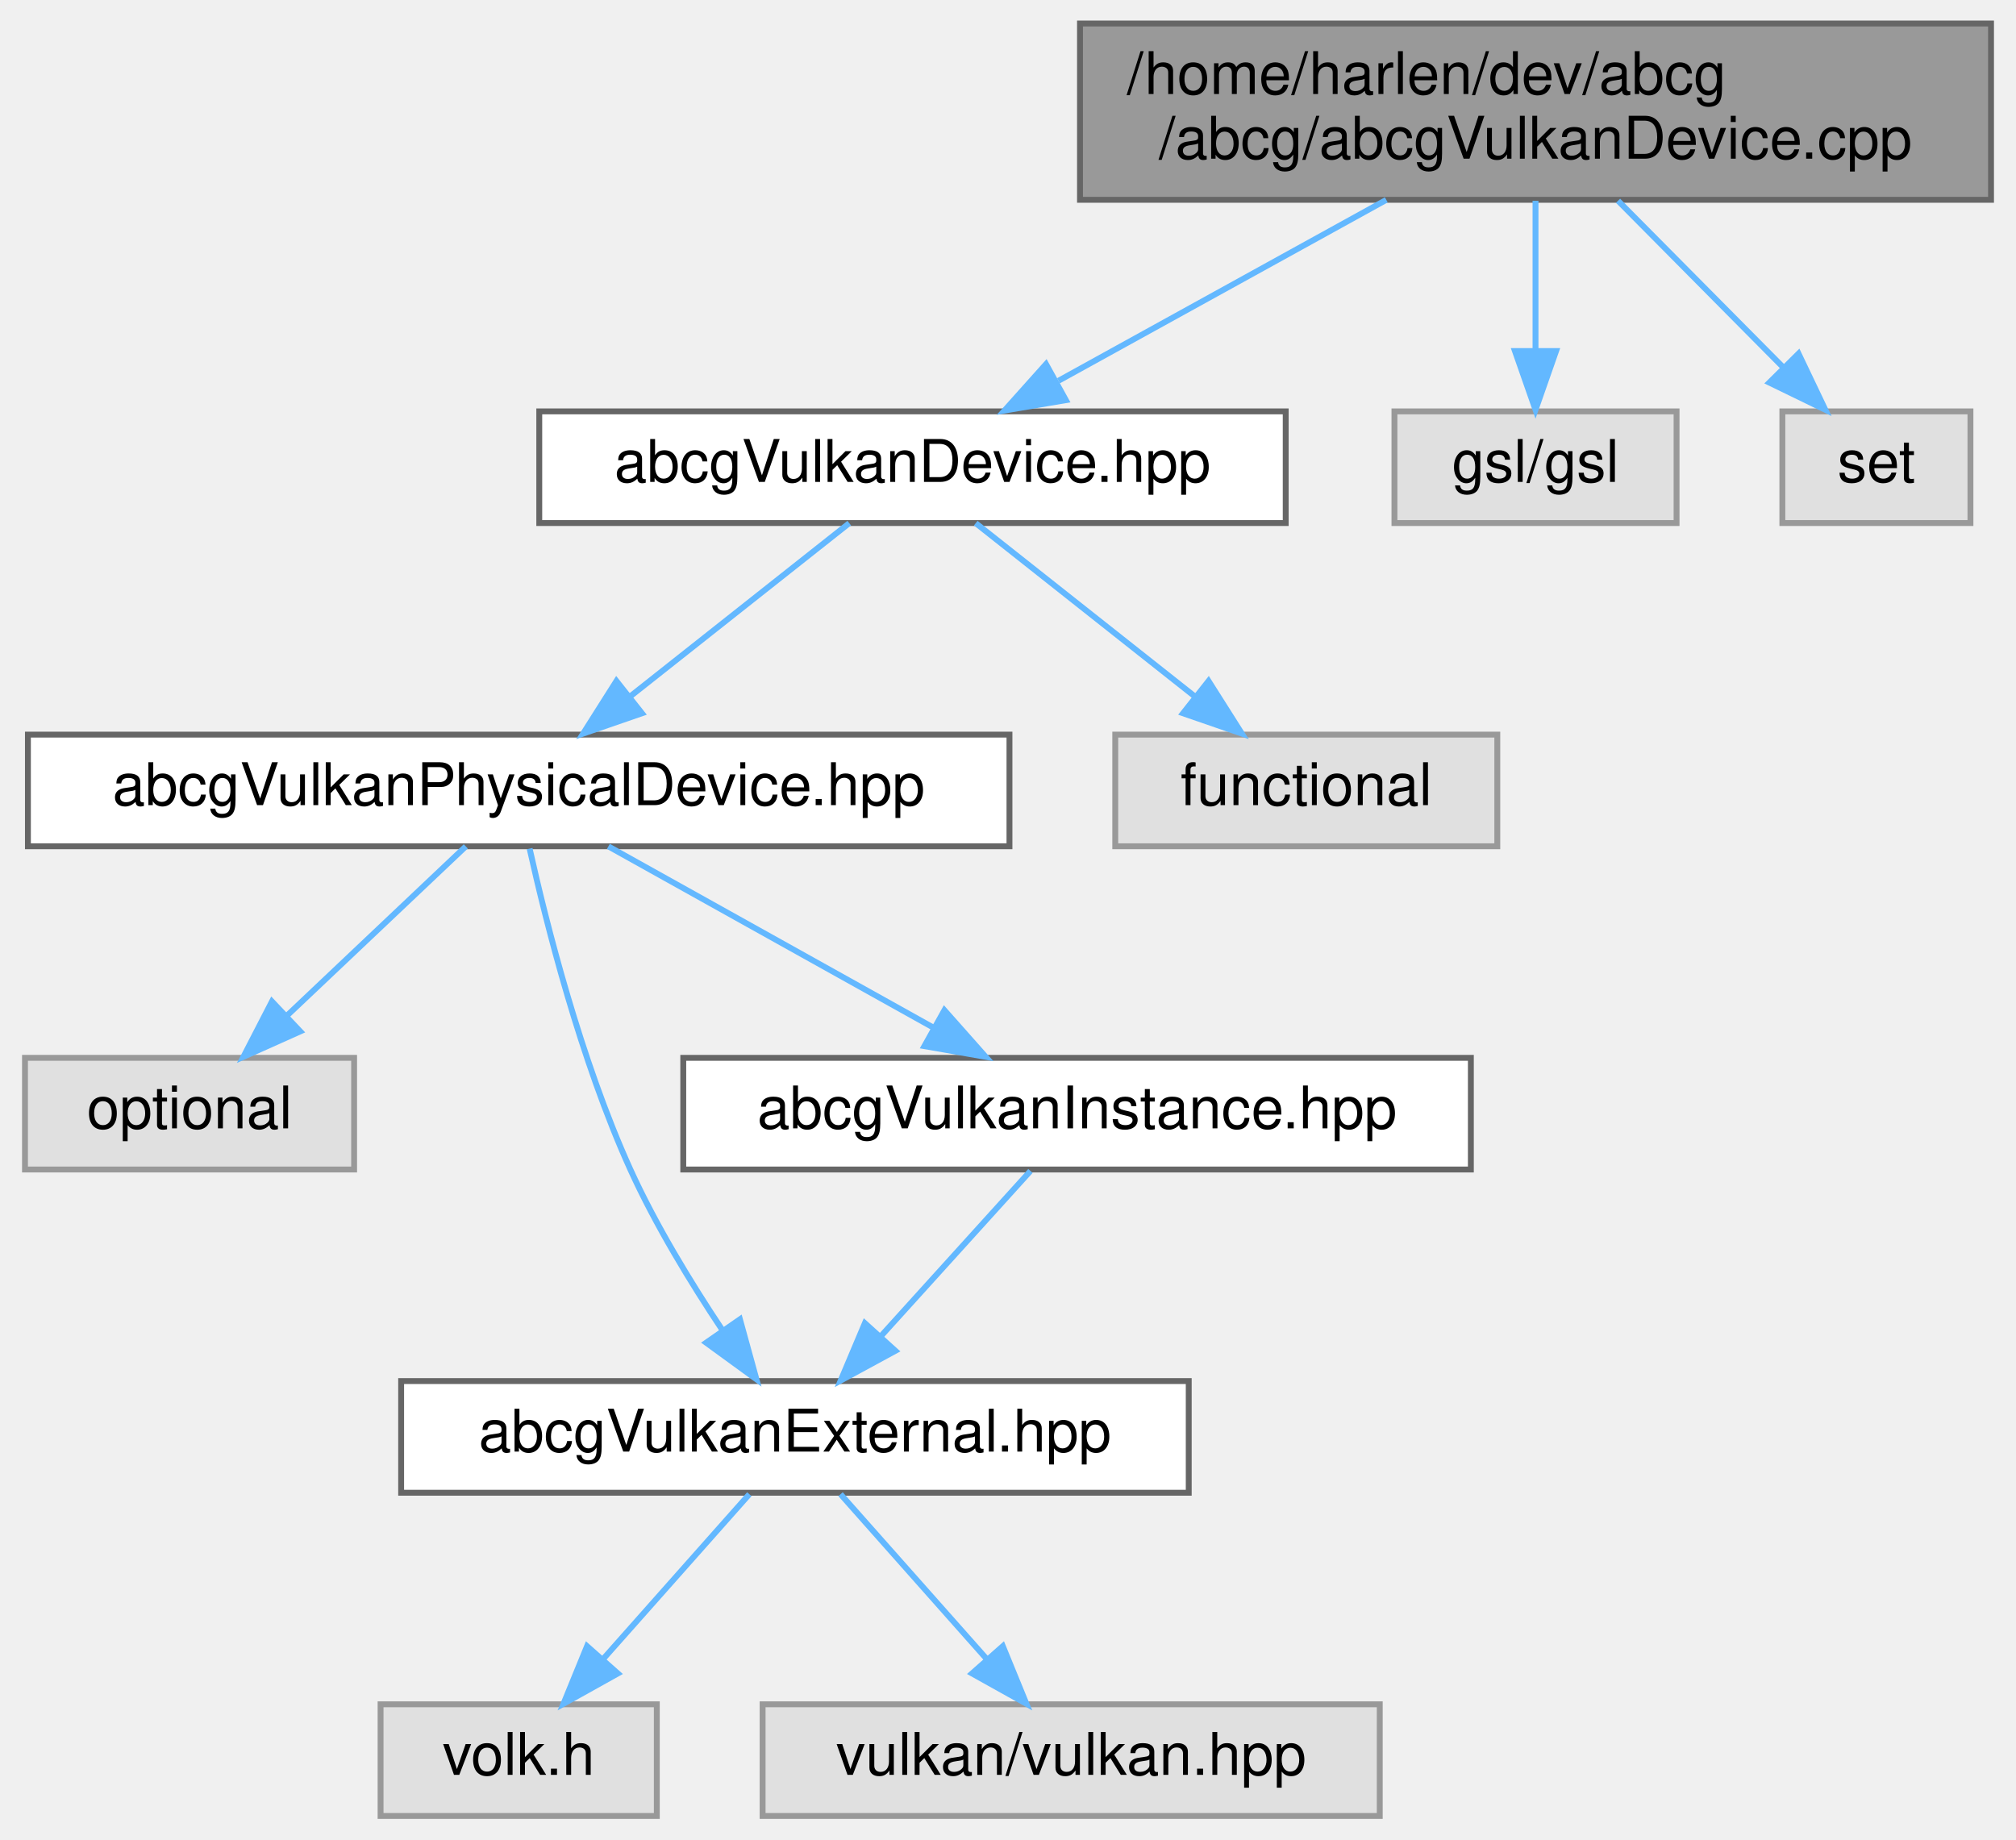
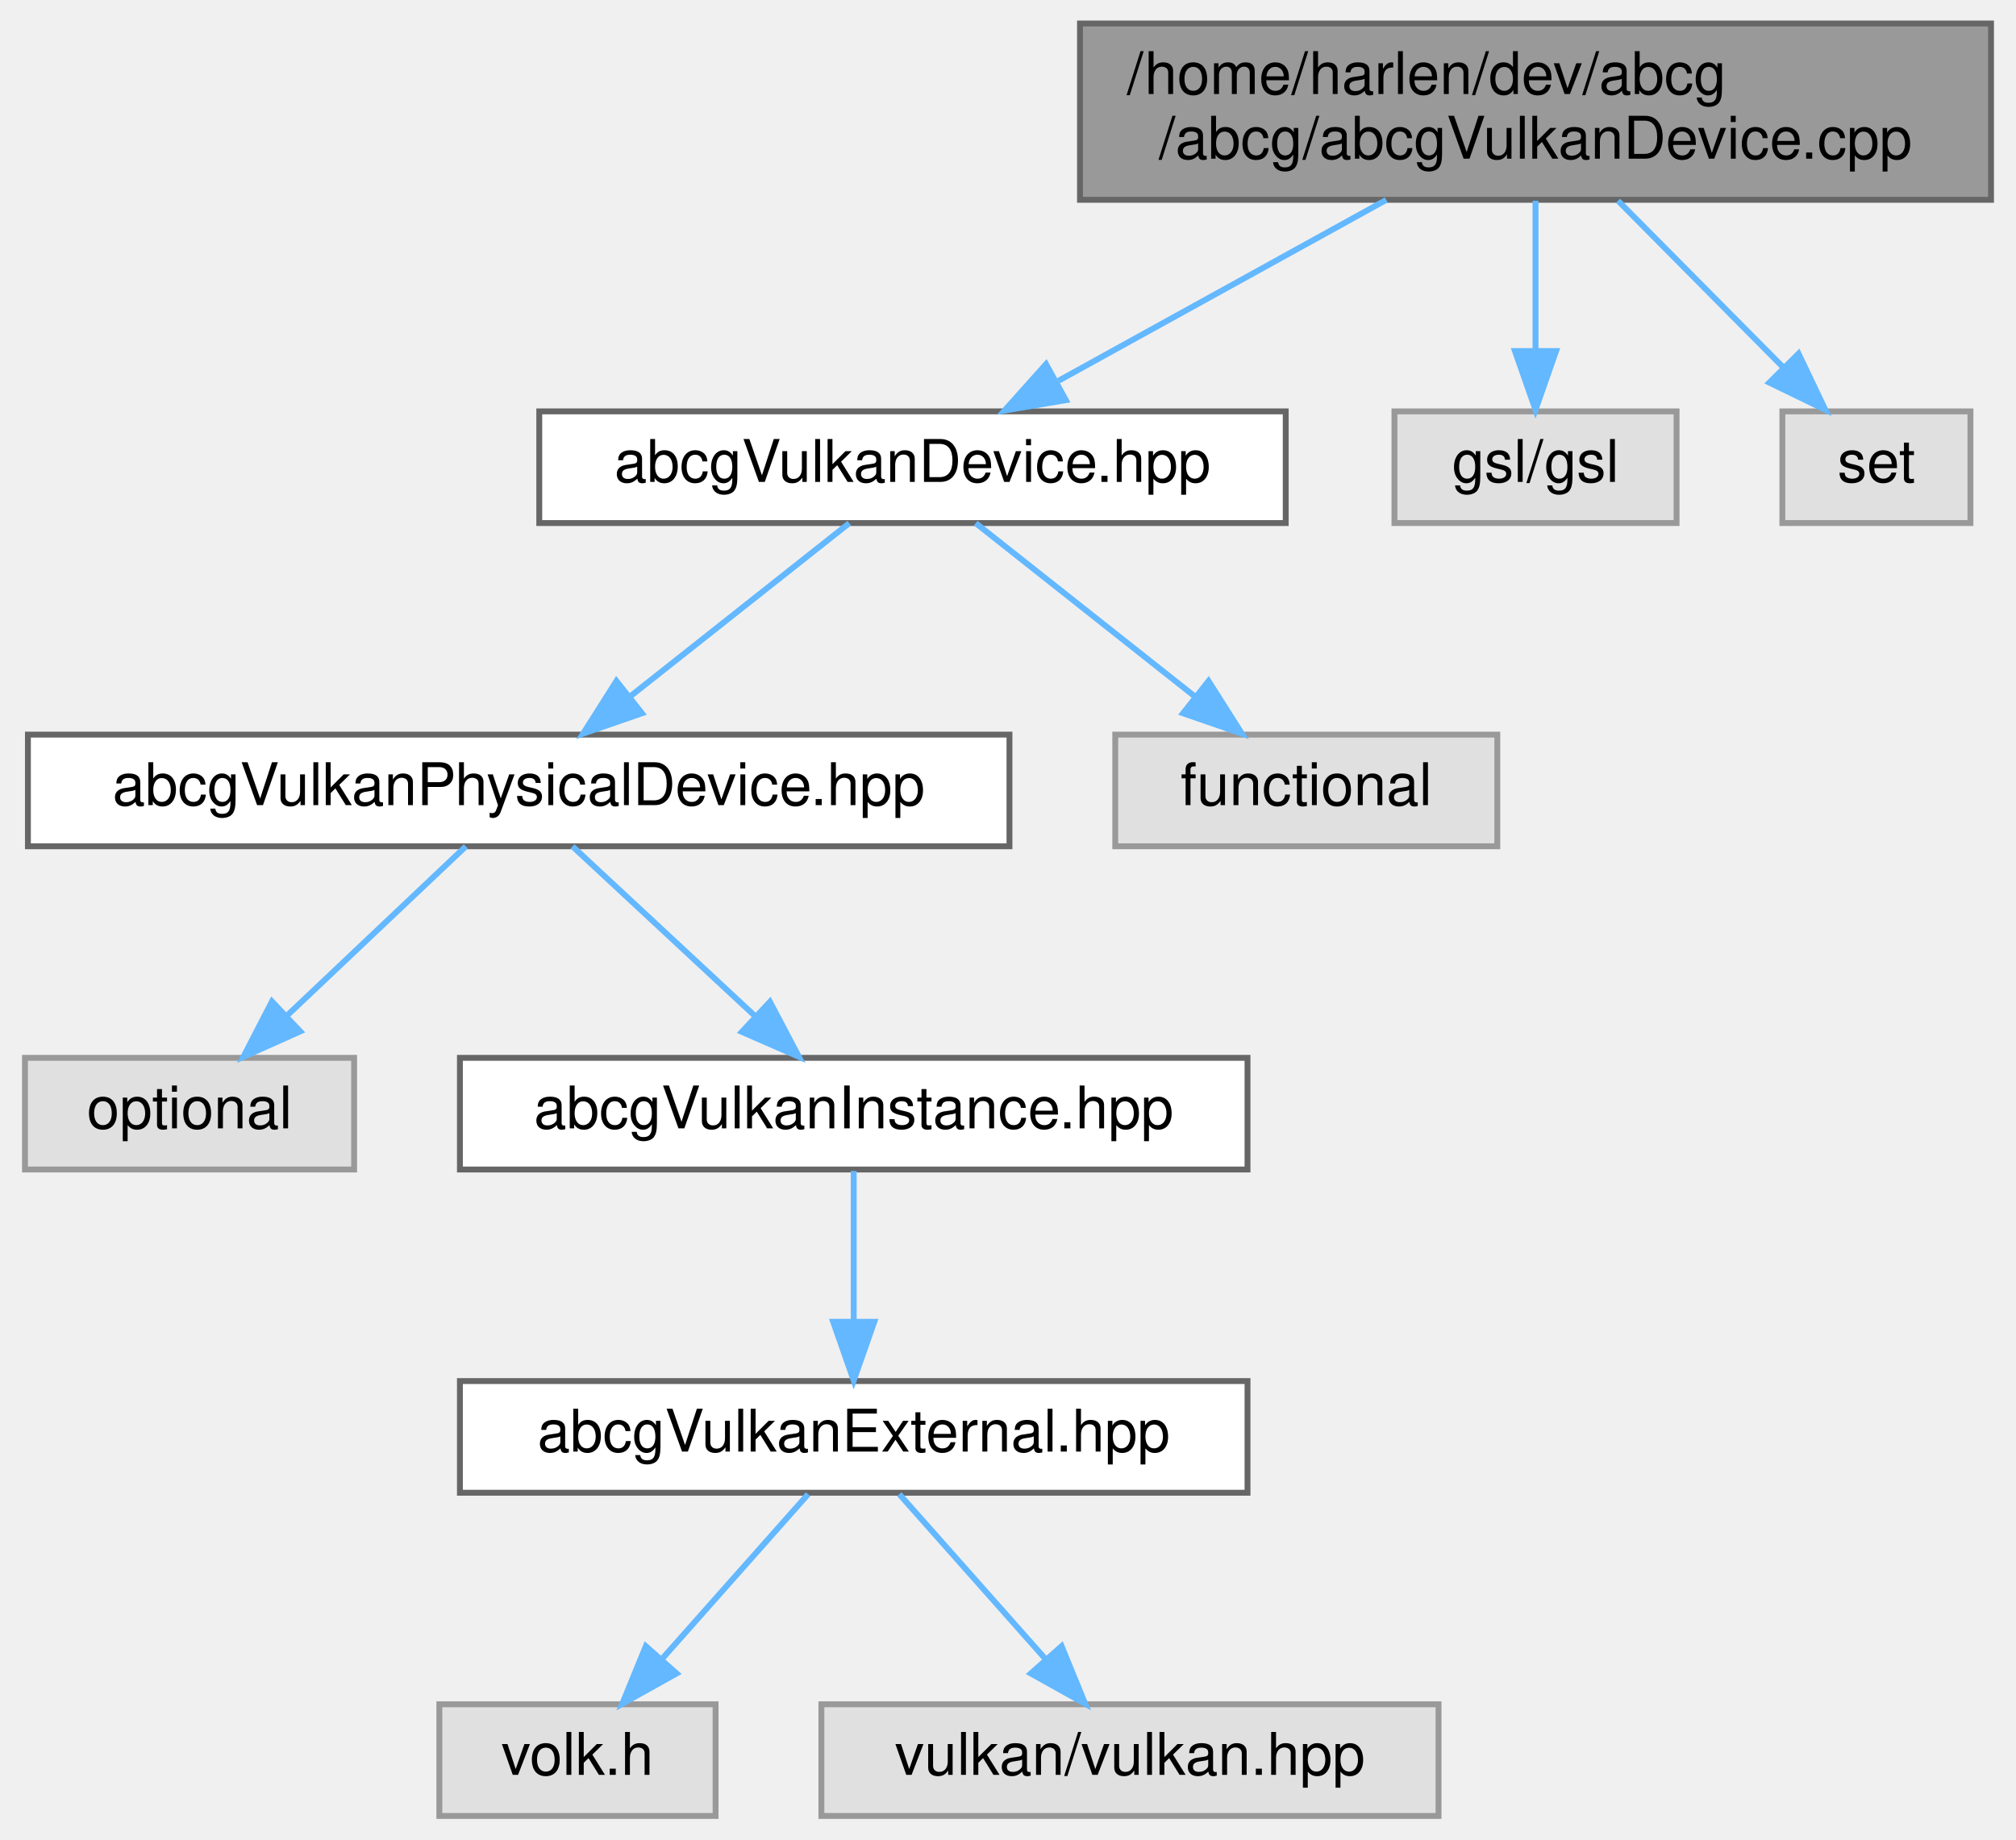
<svg xmlns="http://www.w3.org/2000/svg" xmlns:xlink="http://www.w3.org/1999/xlink" width="343pt" height="313pt" viewBox="0.00 0.00 342.50 313.00">
  <g id="graph0" class="graph" transform="scale(1 1) rotate(0) translate(4 309)">
    <g id="Node000001" class="node">
      <g id="a_Node000001">
        <a xlink:title="Definition of abcg::VulkanDevice.">
          <polygon fill="#999999" stroke="#666666" points="334.5,-305 179.5,-305 179.5,-275 334.5,-275 334.5,-305" />
          <text text-anchor="start" x="187.5" y="-293" font-family="Helvetica,sans-Serif" font-size="10.00">/home/harlen/dev/abcg</text>
          <text text-anchor="middle" x="257" y="-282" font-family="Helvetica,sans-Serif" font-size="10.00">/abcg/abcgVulkanDevice.cpp</text>
        </a>
      </g>
    </g>
    <g id="Node000002" class="node">
      <g id="a_Node000002">
        <a xlink:href="abcgVulkanDevice_8hpp.html" target="_top" xlink:title="Header file of abcg::VulkanDevice.">
          <polygon fill="white" stroke="#666666" points="214.5,-239 87.5,-239 87.5,-220 214.5,-220 214.5,-239" />
          <text text-anchor="middle" x="151" y="-227" font-family="Helvetica,sans-Serif" font-size="10.00">abcgVulkanDevice.hpp</text>
        </a>
      </g>
    </g>
    <g id="edge1_Node000001_Node000002" class="edge">
      <g id="a_edge1_Node000001_Node000002">
        <a xlink:title=" ">
          <path fill="none" stroke="#63b8ff" d="M231.61,-274.99C214.71,-265.66 192.62,-253.47 175.84,-244.21" />
          <polygon fill="#63b8ff" stroke="#63b8ff" points="177.1,-240.91 166.65,-239.14 173.72,-247.04 177.1,-240.91" />
        </a>
      </g>
    </g>
    <g id="Node000010" class="node">
      <g id="a_Node000010">
        <a xlink:title=" ">
          <polygon fill="#e0e0e0" stroke="#999999" points="281,-239 233,-239 233,-220 281,-220 281,-239" />
          <text text-anchor="middle" x="257" y="-227" font-family="Helvetica,sans-Serif" font-size="10.00">gsl/gsl</text>
        </a>
      </g>
    </g>
-     <g id="edge10_Node000001_Node000010" class="edge">
-       <g id="a_edge10_Node000001_Node000010">
+     <g id="edge9_Node000001_Node000010" class="edge">
+       <g id="a_edge9_Node000001_Node000010">
        <a xlink:title=" ">
          <path fill="none" stroke="#63b8ff" d="M257,-274.84C257,-267.21 257,-257.7 257,-249.45" />
          <polygon fill="#63b8ff" stroke="#63b8ff" points="260.5,-249.27 257,-239.27 253.5,-249.27 260.5,-249.27" />
        </a>
      </g>
    </g>
    <g id="Node000011" class="node">
      <g id="a_Node000011">
        <a xlink:title=" ">
          <polygon fill="#e0e0e0" stroke="#999999" points="331,-239 299,-239 299,-220 331,-220 331,-239" />
          <text text-anchor="middle" x="315" y="-227" font-family="Helvetica,sans-Serif" font-size="10.00">set</text>
        </a>
      </g>
    </g>
-     <g id="edge11_Node000001_Node000011" class="edge">
-       <g id="a_edge11_Node000001_Node000011">
+     <g id="edge10_Node000001_Node000011" class="edge">
+       <g id="a_edge10_Node000001_Node000011">
        <a xlink:title=" ">
          <path fill="none" stroke="#63b8ff" d="M271.04,-274.84C279.55,-266.26 290.41,-255.3 299.22,-246.42" />
          <polygon fill="#63b8ff" stroke="#63b8ff" points="301.75,-248.83 306.31,-239.27 296.78,-243.9 301.75,-248.83" />
        </a>
      </g>
    </g>
    <g id="Node000003" class="node">
      <g id="a_Node000003">
        <a xlink:href="abcgVulkanPhysicalDevice_8hpp.html" target="_top" xlink:title="Header file of abcg::VulkanPhysicalDevice.">
          <polygon fill="white" stroke="#666666" points="167.5,-184 0.5,-184 0.5,-165 167.5,-165 167.5,-184" />
          <text text-anchor="middle" x="84" y="-172" font-family="Helvetica,sans-Serif" font-size="10.00">abcgVulkanPhysicalDevice.hpp</text>
        </a>
      </g>
    </g>
    <g id="edge2_Node000002_Node000003" class="edge">
      <g id="a_edge2_Node000002_Node000003">
        <a xlink:title=" ">
          <path fill="none" stroke="#63b8ff" d="M140.24,-219.98C130.23,-212.07 115.11,-200.11 103.07,-190.58" />
          <polygon fill="#63b8ff" stroke="#63b8ff" points="104.97,-187.63 94.96,-184.17 100.63,-193.12 104.97,-187.63" />
        </a>
      </g>
    </g>
    <g id="Node000009" class="node">
      <g id="a_Node000009">
        <a xlink:title=" ">
          <polygon fill="#e0e0e0" stroke="#999999" points="250.5,-184 185.5,-184 185.5,-165 250.5,-165 250.5,-184" />
          <text text-anchor="middle" x="218" y="-172" font-family="Helvetica,sans-Serif" font-size="10.00">functional</text>
        </a>
      </g>
    </g>
-     <g id="edge9_Node000002_Node000009" class="edge">
-       <g id="a_edge9_Node000002_Node000009">
+     <g id="edge8_Node000002_Node000009" class="edge">
+       <g id="a_edge8_Node000002_Node000009">
        <a xlink:title=" ">
          <path fill="none" stroke="#63b8ff" d="M161.76,-219.98C171.77,-212.07 186.89,-200.11 198.93,-190.58" />
          <polygon fill="#63b8ff" stroke="#63b8ff" points="201.37,-193.12 207.04,-184.17 197.03,-187.63 201.37,-193.12" />
        </a>
      </g>
    </g>
    <g id="Node000004" class="node">
      <g id="a_Node000004">
        <a xlink:title=" ">
          <polygon fill="#e0e0e0" stroke="#999999" points="56,-129 0,-129 0,-110 56,-110 56,-129" />
          <text text-anchor="middle" x="28" y="-117" font-family="Helvetica,sans-Serif" font-size="10.00">optional</text>
        </a>
      </g>
    </g>
    <g id="edge3_Node000003_Node000004" class="edge">
      <g id="a_edge3_Node000003_Node000004">
        <a xlink:title=" ">
          <path fill="none" stroke="#63b8ff" d="M75,-164.98C66.81,-157.23 54.49,-145.58 44.53,-136.14" />
          <polygon fill="#63b8ff" stroke="#63b8ff" points="46.83,-133.5 37.16,-129.17 42.02,-138.59 46.83,-133.5" />
        </a>
      </g>
    </g>
    <g id="Node000005" class="node">
      <g id="a_Node000005">
-         <a xlink:href="abcgVulkanExternal_8hpp.html" target="_top" xlink:title="Header file for including Vulkan-related dependencies.">
-           <polygon fill="white" stroke="#666666" points="198,-74 64,-74 64,-55 198,-55 198,-74" />
-           <text text-anchor="middle" x="131" y="-62" font-family="Helvetica,sans-Serif" font-size="10.00">abcgVulkanExternal.hpp</text>
+         <a xlink:href="abcgVulkanInstance_8hpp.html" target="_top" xlink:title="Header file of abcg::VulkanInstance.">
+           <polygon fill="white" stroke="#666666" points="208,-129 74,-129 74,-110 208,-110 208,-129" />
+           <text text-anchor="middle" x="141" y="-117" font-family="Helvetica,sans-Serif" font-size="10.00">abcgVulkanInstance.hpp</text>
        </a>
      </g>
    </g>
    <g id="edge4_Node000003_Node000005" class="edge">
      <g id="a_edge4_Node000003_Node000005">
        <a xlink:title=" ">
-           <path fill="none" stroke="#63b8ff" d="M85.86,-164.6C88.65,-152.06 94.53,-128.65 103,-110 107.29,-100.56 113.28,-90.74 118.62,-82.73" />
-           <polygon fill="#63b8ff" stroke="#63b8ff" points="121.64,-84.51 124.45,-74.3 115.89,-80.53 121.64,-84.51" />
-         </a>
-       </g>
-     </g>
-     <g id="Node000008" class="node">
-       <g id="a_Node000008">
-         <a xlink:href="abcgVulkanInstance_8hpp.html" target="_top" xlink:title="Header file of abcg::VulkanInstance.">
-           <polygon fill="white" stroke="#666666" points="246,-129 112,-129 112,-110 246,-110 246,-129" />
-           <text text-anchor="middle" x="179" y="-117" font-family="Helvetica,sans-Serif" font-size="10.00">abcgVulkanInstance.hpp</text>
-         </a>
-       </g>
-     </g>
-     <g id="edge7_Node000003_Node000008" class="edge">
-       <g id="a_edge7_Node000003_Node000008">
-         <a xlink:title=" ">
-           <path fill="none" stroke="#63b8ff" d="M99.26,-164.98C114.13,-156.69 136.98,-143.94 154.42,-134.22" />
-           <polygon fill="#63b8ff" stroke="#63b8ff" points="156.43,-137.1 163.46,-129.17 153.02,-130.99 156.43,-137.1" />
+           <path fill="none" stroke="#63b8ff" d="M93.16,-164.98C101.5,-157.23 114.03,-145.58 124.18,-136.14" />
+           <polygon fill="#63b8ff" stroke="#63b8ff" points="126.74,-138.54 131.68,-129.17 121.97,-133.42 126.74,-138.54" />
        </a>
      </g>
    </g>
    <g id="Node000006" class="node">
      <g id="a_Node000006">
-         <a xlink:title=" ">
-           <polygon fill="#e0e0e0" stroke="#999999" points="107.5,-19 60.5,-19 60.5,0 107.5,0 107.5,-19" />
-           <text text-anchor="middle" x="84" y="-7" font-family="Helvetica,sans-Serif" font-size="10.00">volk.h</text>
+         <a xlink:href="abcgVulkanExternal_8hpp.html" target="_top" xlink:title="Header file for including Vulkan-related dependencies.">
+           <polygon fill="white" stroke="#666666" points="208,-74 74,-74 74,-55 208,-55 208,-74" />
+           <text text-anchor="middle" x="141" y="-62" font-family="Helvetica,sans-Serif" font-size="10.00">abcgVulkanExternal.hpp</text>
        </a>
      </g>
    </g>
    <g id="edge5_Node000005_Node000006" class="edge">
      <g id="a_edge5_Node000005_Node000006">
        <a xlink:title=" ">
-           <path fill="none" stroke="#63b8ff" d="M123.24,-54.75C116.53,-47.18 106.66,-36.05 98.49,-26.84" />
-           <polygon fill="#63b8ff" stroke="#63b8ff" points="100.87,-24.25 91.62,-19.09 95.63,-28.89 100.87,-24.25" />
+           <path fill="none" stroke="#63b8ff" d="M141,-109.75C141,-102.8 141,-92.85 141,-84.13" />
+           <polygon fill="#63b8ff" stroke="#63b8ff" points="144.5,-84.09 141,-74.09 137.5,-84.09 144.5,-84.09" />
        </a>
      </g>
    </g>
    <g id="Node000007" class="node">
      <g id="a_Node000007">
        <a xlink:title=" ">
-           <polygon fill="#e0e0e0" stroke="#999999" points="230.5,-19 125.5,-19 125.5,0 230.5,0 230.5,-19" />
-           <text text-anchor="middle" x="178" y="-7" font-family="Helvetica,sans-Serif" font-size="10.00">vulkan/vulkan.hpp</text>
+           <polygon fill="#e0e0e0" stroke="#999999" points="117.5,-19 70.5,-19 70.5,0 117.5,0 117.5,-19" />
+           <text text-anchor="middle" x="94" y="-7" font-family="Helvetica,sans-Serif" font-size="10.00">volk.h</text>
        </a>
      </g>
    </g>
-     <g id="edge6_Node000005_Node000007" class="edge">
-       <g id="a_edge6_Node000005_Node000007">
+     <g id="edge6_Node000006_Node000007" class="edge">
+       <g id="a_edge6_Node000006_Node000007">
        <a xlink:title=" ">
-           <path fill="none" stroke="#63b8ff" d="M138.76,-54.75C145.47,-47.18 155.34,-36.05 163.51,-26.84" />
-           <polygon fill="#63b8ff" stroke="#63b8ff" points="166.37,-28.89 170.38,-19.09 161.13,-24.25 166.37,-28.89" />
+           <path fill="none" stroke="#63b8ff" d="M133.24,-54.75C126.53,-47.18 116.66,-36.05 108.49,-26.84" />
+           <polygon fill="#63b8ff" stroke="#63b8ff" points="110.87,-24.25 101.62,-19.09 105.63,-28.89 110.87,-24.25" />
        </a>
      </g>
    </g>
-     <g id="edge8_Node000008_Node000005" class="edge">
-       <g id="a_edge8_Node000008_Node000005">
+     <g id="Node000008" class="node">
+       <g id="a_Node000008">
        <a xlink:title=" ">
-           <path fill="none" stroke="#63b8ff" d="M171.07,-109.75C164.15,-102.11 153.93,-90.82 145.55,-81.56" />
-           <polygon fill="#63b8ff" stroke="#63b8ff" points="148.09,-79.15 138.78,-74.09 142.9,-83.85 148.09,-79.15" />
+           <polygon fill="#e0e0e0" stroke="#999999" points="240.5,-19 135.5,-19 135.5,0 240.5,0 240.5,-19" />
+           <text text-anchor="middle" x="188" y="-7" font-family="Helvetica,sans-Serif" font-size="10.00">vulkan/vulkan.hpp</text>
+         </a>
+       </g>
+     </g>
+     <g id="edge7_Node000006_Node000008" class="edge">
+       <g id="a_edge7_Node000006_Node000008">
+         <a xlink:title=" ">
+           <path fill="none" stroke="#63b8ff" d="M148.76,-54.75C155.47,-47.18 165.34,-36.05 173.51,-26.84" />
+           <polygon fill="#63b8ff" stroke="#63b8ff" points="176.37,-28.89 180.38,-19.09 171.13,-24.25 176.37,-28.89" />
        </a>
      </g>
    </g>
  </g>
</svg>
